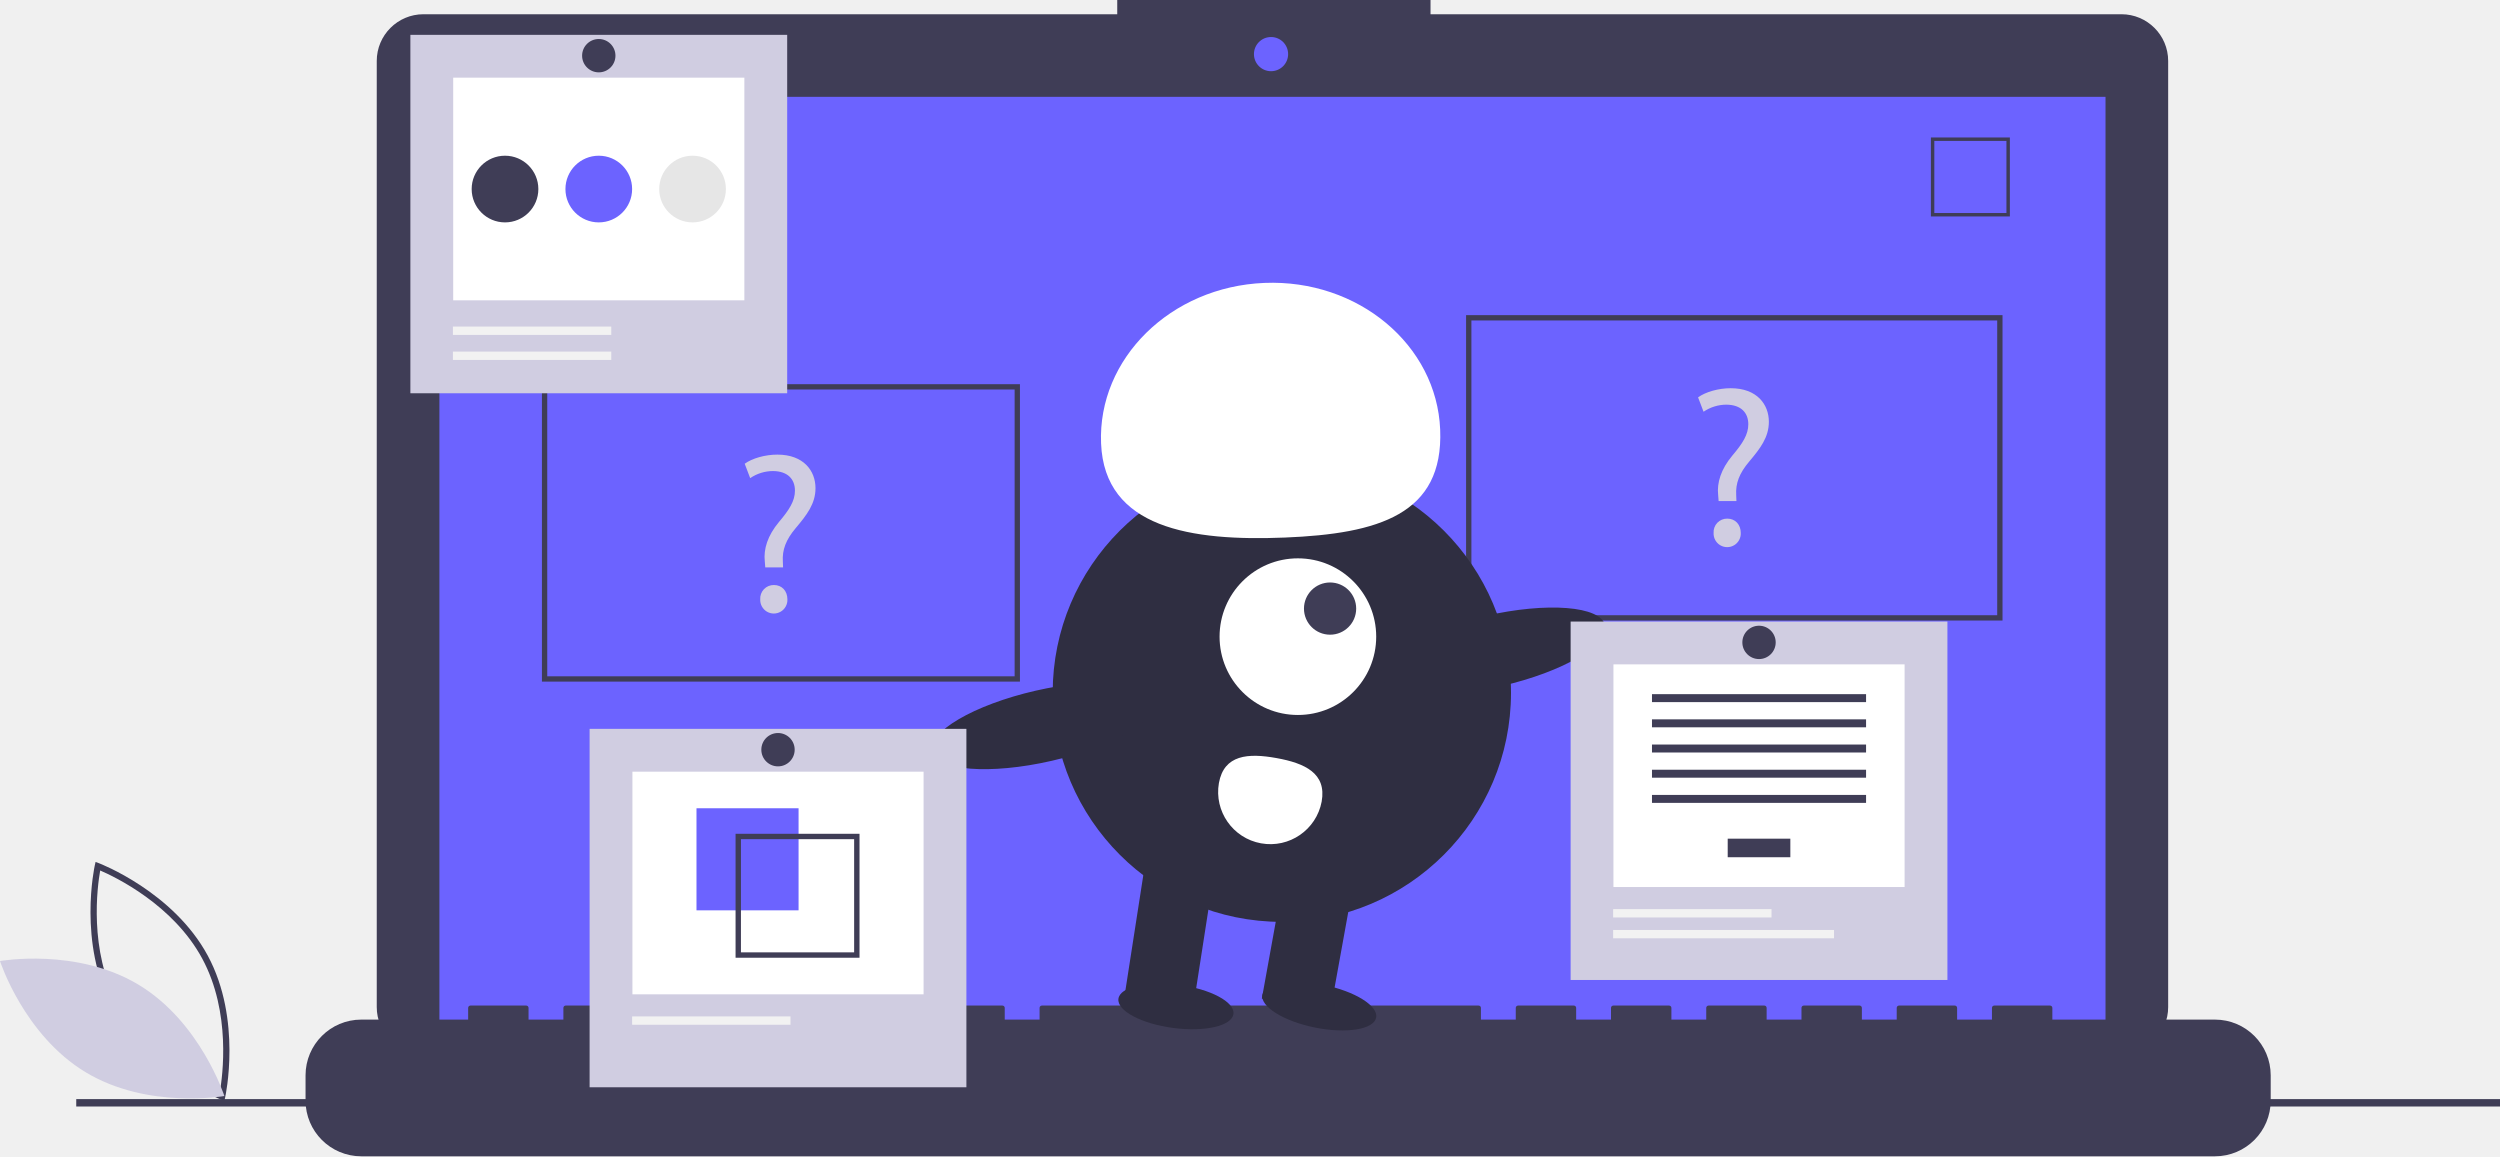
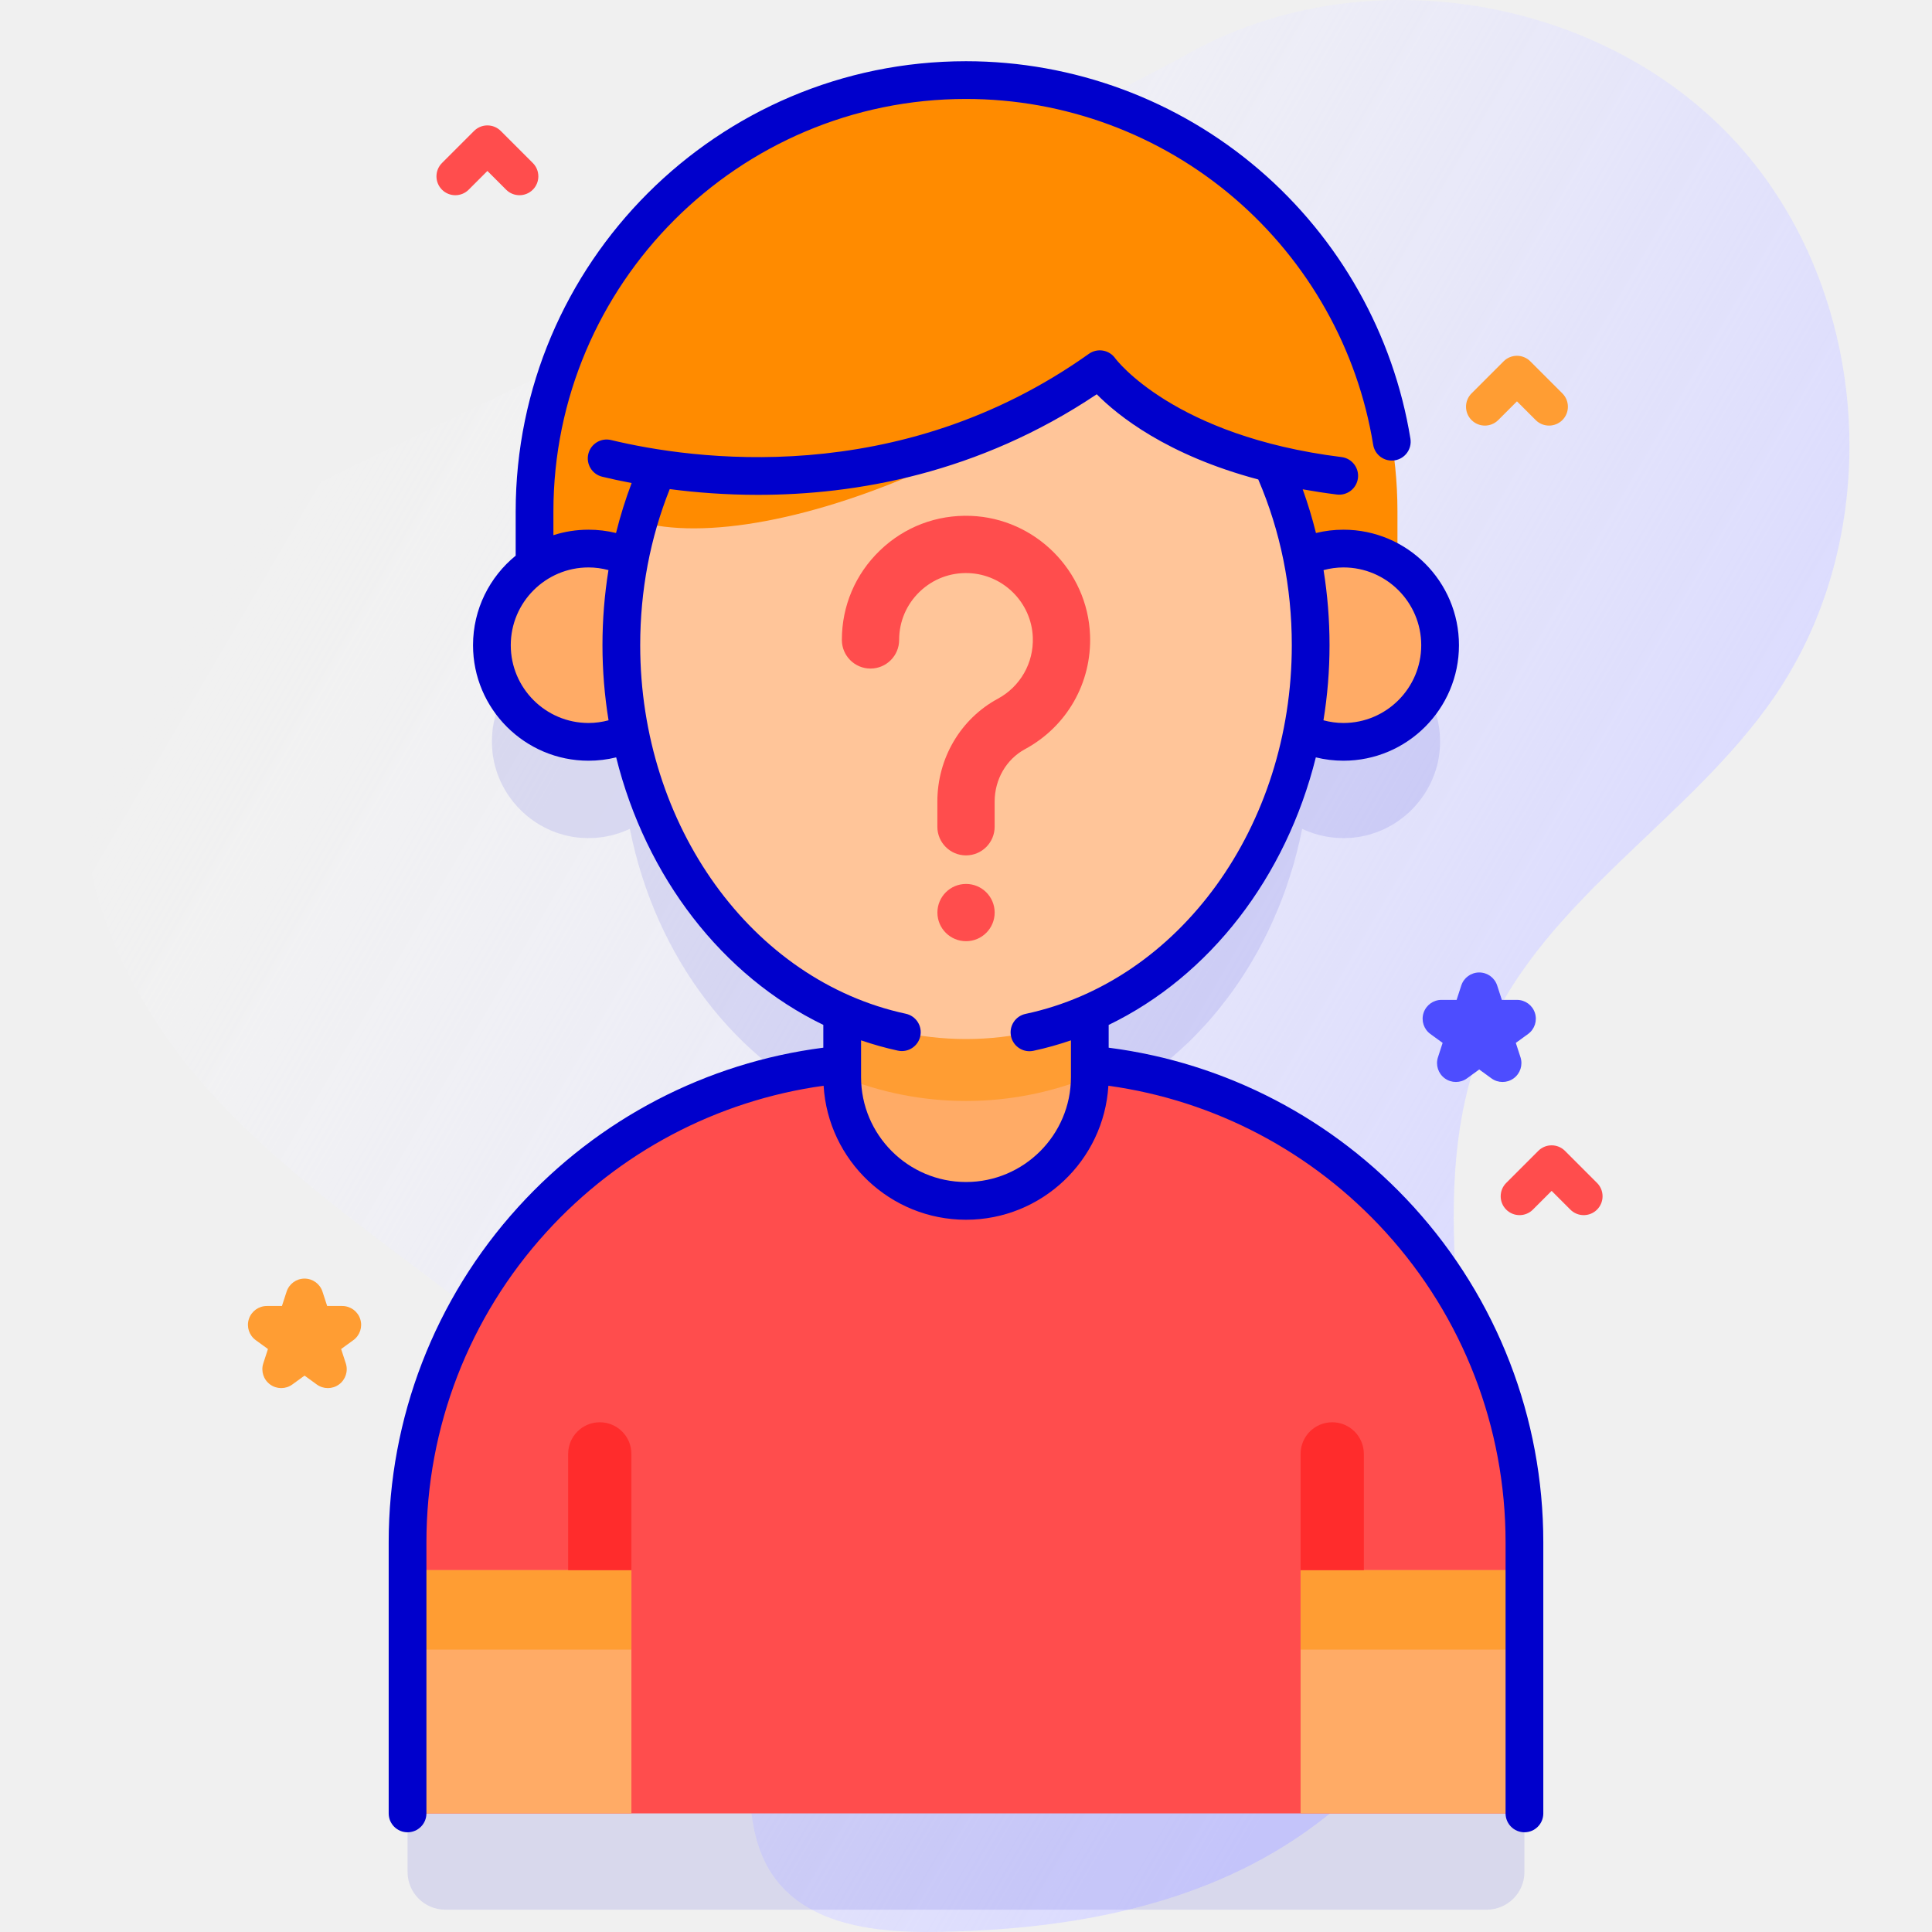
- <svg xmlns="http://www.w3.org/2000/svg" id="e18ebc6e-17e0-463f-bef8-5e03a9b69a2f" data-name="Layer 1" width="941.404" height="435.42" viewBox="0 0 941.404 435.42">
-   <path d="M213.791,646.813l-1.267-.475c-.278-.105-27.993-10.723-40.975-34.799-12.983-24.077-6.626-53.067-6.56-53.356l.299-1.32,1.267.475c.278.105,27.992,10.723,40.975,34.799,12.983,24.077,6.626,53.067,6.56,53.356Zm-40.163-36.395c10.976,20.357,32.877,30.791,38.426,33.174,1.055-5.947,4.364-29.997-6.603-50.334-10.965-20.335-32.874-30.786-38.426-33.174C165.97,566.035,162.662,590.082,173.628,610.418Z" transform="translate(-129.2979 -232.2899)" fill="#3f3d56" />
-   <path d="M181.471,603.093c23.331,14.037,32.317,41.918,32.317,41.918s-28.842,5.123-52.173-8.914-32.317-41.918-32.317-41.918S158.14,589.057,181.471,603.093Z" transform="translate(-129.2979 -232.2899)" fill="#d0cde1" />
-   <path d="M928.148,237.652H667.979v-5.362h-117.971v5.362H288.766a17.599,17.599,0,0,0-17.599,17.599V611.503a17.599,17.599,0,0,0,17.599,17.599H928.148A17.599,17.599,0,0,0,945.747,611.503V255.251A17.599,17.599,0,0,0,928.148,237.652Z" transform="translate(-129.2979 -232.2899)" fill="#3f3d56" />
-   <rect x="165.464" y="36.464" width="627.391" height="353.913" fill="#6c63ff" />
-   <circle cx="478.623" cy="20.377" r="6.435" fill="#6c63ff" />
-   <path d="M886.136,313.797h-29.74V284.057h29.74Zm-28.447-1.293h27.154V285.35H857.689Z" transform="translate(-129.2979 -232.2899)" fill="#3f3d56" />
-   <path d="M963.363,616.232H902.133v-4.412a.875.875,0,0,0-.875-.875H880.266a.875.875,0,0,0-.875.875v4.412H866.271v-4.412a.875.875,0,0,0-.875-.875H844.403a.875.875,0,0,0-.875.875v4.412H830.408v-4.412a.875.875,0,0,0-.875-.875H808.54a.875.875,0,0,0-.875.875v4.412H794.545v-4.412a.875.875,0,0,0-.875-.875H772.677a.875.875,0,0,0-.875.875v4.412H758.682v-4.412a.875.875,0,0,0-.875-.875h-20.993a.875.875,0,0,0-.875.875v4.412H722.819v-4.412a.875.875,0,0,0-.875-.875H700.951a.875.875,0,0,0-.875.875v4.412H686.956v-4.412a.875.875,0,0,0-.875-.875H521.637a.875.875,0,0,0-.875.875v4.412H507.642v-4.412a.875.875,0,0,0-.875-.875H485.774a.875.875,0,0,0-.875.875v4.412H471.779v-4.412a.875.875,0,0,0-.875-.875H449.911a.875.875,0,0,0-.875.875v4.412H435.916v-4.412a.875.875,0,0,0-.875-.875H414.048a.875.875,0,0,0-.875.875v4.412H400.053v-4.412a.875.875,0,0,0-.875-.875H378.185a.875.875,0,0,0-.875.875v4.412H364.19v-4.412a.875.875,0,0,0-.875-.875H342.323a.875.875,0,0,0-.875.875v4.412H328.327v-4.412a.875.875,0,0,0-.875-.875h-20.993a.875.875,0,0,0-.875.875v4.412h-40.236a20.993,20.993,0,0,0-20.993,20.993v9.492a20.993,20.993,0,0,0,20.993,20.993H963.363a20.993,20.993,0,0,0,20.993-20.993v-9.492A20.993,20.993,0,0,0,963.363,616.232Z" transform="translate(-129.2979 -232.2899)" fill="#3f3d56" />
-   <rect x="28.711" y="413.883" width="912.693" height="2.785" fill="#3f3d56" />
-   <path d="M883.37,465.961h-202v-115h202Zm-200-2h198v-111h-198Z" transform="translate(-129.2979 -232.2899)" fill="#3f3d56" />
-   <path d="M513.37,488.961h-180v-112h180Zm-178-2h176v-108h-176Z" transform="translate(-129.2979 -232.2899)" fill="#3f3d56" />
-   <path d="M417.464,445.961l-.172-2.236c-.516-4.644,1.032-9.718,5.332-14.877,3.87-4.559,6.02-7.912,6.02-11.782,0-4.386-2.752-7.31-8.17-7.396a15.28,15.28,0,0,0-8.686,2.666l-2.064-5.418c2.838-2.064,7.74-3.44,12.298-3.44,9.89,0,14.362,6.106,14.362,12.642,0,5.849-3.268,10.062-7.396,14.964-3.784,4.472-5.16,8.256-4.902,12.642l.086,2.236Zm-1.892,12.04a5.084,5.084,0,0,1,5.16-5.418c3.01,0,5.074,2.235,5.074,5.418a5.121,5.121,0,1,1-10.234,0Z" transform="translate(-129.2979 -232.2899)" fill="#d0cde1" />
-   <path d="M776.464,420.961l-.172-2.236c-.516-4.644,1.032-9.718,5.332-14.877,3.87-4.559,6.02-7.912,6.02-11.782,0-4.386-2.752-7.31-8.17-7.396a15.28,15.28,0,0,0-8.686,2.666l-2.064-5.418c2.838-2.064,7.74-3.44,12.298-3.44,9.89,0,14.362,6.106,14.362,12.642,0,5.849-3.268,10.062-7.396,14.964-3.784,4.472-5.16,8.256-4.902,12.642l.086,2.236Zm-1.892,12.04a5.084,5.084,0,0,1,5.16-5.418c3.01,0,5.074,2.235,5.074,5.418a5.121,5.121,0,1,1-10.234,0Z" transform="translate(-129.2979 -232.2899)" fill="#d0cde1" />
-   <circle cx="482.693" cy="260.849" r="86.292" fill="#2f2e41" />
-   <polygon points="449.365 379.018 423.568 374.348 431.935 320.484 457.731 325.154 449.365 379.018" fill="#2f2e41" />
-   <rect x="608.432" y="564.073" width="26.215" height="46.969" transform="translate(-14.69358 -333.6098) rotate(10.26106)" fill="#2f2e41" />
-   <ellipse cx="626.082" cy="611.196" rx="8.192" ry="21.846" transform="translate(-226.2152 871.6648) rotate(-78.58697)" fill="#2f2e41" />
-   <ellipse cx="572.111" cy="611.257" rx="8.192" ry="21.846" transform="translate(-238.2839 865.8482) rotate(-82.4537)" fill="#2f2e41" />
-   <circle cx="488.734" cy="239.741" r="29.492" fill="#fff" />
-   <circle cx="500.856" cy="229.17" r="9.831" fill="#3f3d56" />
-   <path d="M543.919,399.262c-1.298-31.947,26.236-59.006,61.498-60.438s64.899,23.304,66.197,55.251-23.214,39.205-58.476,40.638S545.216,431.209,543.919,399.262Z" transform="translate(-129.2979 -232.2899)" fill="#fff" />
-   <ellipse cx="691.67" cy="477.418" rx="43.146" ry="13.545" transform="translate(-218.4794 -65.68735) rotate(-12.9101)" fill="#2f2e41" />
-   <ellipse cx="522.282" cy="505.587" rx="43.146" ry="13.545" transform="translate(-229.0548 -102.8204) rotate(-12.9101)" fill="#2f2e41" />
-   <path d="M588.291,527.145A19.662,19.662,0,0,0,626.985,534.15c1.934-10.685-6.327-14.466-17.012-16.4S590.225,516.46,588.291,527.145Z" transform="translate(-129.2979 -232.2899)" fill="#fff" />
-   <rect x="154.535" y="13.122" width="141.887" height="134.967" fill="#d0cde1" />
-   <rect x="170.658" y="29.246" width="109.64" height="83.842" fill="#fff" />
-   <rect x="170.55" y="122.979" width="59.637" height="3.139" fill="#f2f2f2" />
-   <rect x="170.55" y="132.396" width="59.637" height="3.139" fill="#f2f2f2" />
-   <circle cx="190.167" cy="71.19" r="12.555" fill="#3f3d56" />
-   <circle cx="225.478" cy="71.19" r="12.555" fill="#6c63ff" />
-   <circle cx="260.789" cy="71.19" r="12.555" fill="#e6e6e6" />
-   <circle cx="225.478" cy="20.969" r="6.278" fill="#3f3d56" />
-   <rect x="222.022" y="274.459" width="141.887" height="134.967" fill="#d0cde1" />
-   <rect x="238.146" y="290.582" width="109.64" height="83.842" fill="#fff" />
-   <rect x="262.272" y="304.361" width="38.437" height="38.437" fill="#6c63ff" />
-   <path d="M406.284,546.262V592.936h46.674V546.262Zm44.649,44.649H408.308V548.287H450.933Z" transform="translate(-129.2979 -232.2899)" fill="#3f3d56" />
-   <rect x="238.037" y="382.747" width="59.637" height="3.139" fill="#f2f2f2" />
-   <circle cx="292.966" cy="282.306" r="6.278" fill="#3f3d56" />
-   <rect x="591.437" y="234.053" width="141.887" height="134.967" fill="#d0cde1" />
-   <rect x="607.56" y="250.176" width="109.64" height="83.842" fill="#fff" />
-   <rect x="650.587" y="315.812" width="23.587" height="6.99" fill="#3f3d56" />
-   <rect x="622.072" y="261.393" width="80.617" height="2.996" fill="#3f3d56" />
-   <rect x="622.072" y="270.879" width="80.617" height="2.996" fill="#3f3d56" />
-   <rect x="622.072" y="280.365" width="80.617" height="2.996" fill="#3f3d56" />
-   <rect x="622.072" y="289.851" width="80.617" height="2.996" fill="#3f3d56" />
-   <rect x="622.072" y="299.337" width="80.617" height="2.996" fill="#3f3d56" />
-   <rect x="607.451" y="342.341" width="59.637" height="3.139" fill="#f2f2f2" />
-   <rect x="607.451" y="350.187" width="83.178" height="3.139" fill="#f2f2f2" />
-   <circle cx="662.38" cy="241.9" r="6.278" fill="#3f3d56" />
+ <svg xmlns="http://www.w3.org/2000/svg" id="Capa_1" enable-background="new 0 0 512 512" height="512" viewBox="0 0 512 512" width="512">
+   <linearGradient id="SVGID_1_" gradientUnits="userSpaceOnUse" x1="26.124" x2="516.11" y1="86.624" y2="373.657">
+     <stop offset=".102" stop-color="#fff" stop-opacity="0" />
+     <stop offset=".319" stop-color="#eef" stop-opacity=".302" />
+     <stop offset=".598" stop-color="#dedeff" stop-opacity=".691" />
+     <stop offset=".821" stop-color="#d9d9ff" />
+   </linearGradient>
+   <g>
+     <g>
+       <path d="m460.449 38.121c-35.472-39.195-98.702-49.759-144.99-24.225-37.141 20.489-182.114 90.687-222.165 109.717-28.074 13.339-56.099 32.387-66.854 61.55-13.023 35.316 3.472 75.506 28.607 103.526s58.084 47.65 86.78 72.01 54.446 56.541 56.48 94.127c.797 14.736-1.711 31.064 7.061 42.932 9.236 12.494 26.951 14.442 42.486 14.227 26.353-.364 53.061-3.942 77.144-14.649s45.428-29.139 55.877-53.335c22.792-52.778-10.039-117.431 13.122-170.047 15.83-35.961 53.83-56.808 76.136-89.153 30.012-43.519 25.788-107.486-9.684-146.68z" fill="url(#SVGID_1_)" />
+     </g>
+     <g>
+       <path d="m398.189 286.734c-1.031 0-2.063-.318-2.939-.955l-3.24-2.355-3.242 2.355c-1.752 1.273-4.125 1.273-5.877 0-1.753-1.273-2.486-3.53-1.816-5.59l1.237-3.811-3.241-2.355c-1.752-1.273-2.485-3.53-1.815-5.59.669-2.06 2.589-3.455 4.755-3.455h4.006l1.239-3.811c.669-2.06 2.589-3.455 4.755-3.455 2.166 0 4.086 1.395 4.755 3.455l1.238 3.811h4.007c2.166 0 4.086 1.395 4.755 3.455.67 2.06-.063 4.317-1.816 5.59l-3.241 2.355 1.237 3.81c.67 2.06-.063 4.317-1.816 5.59-.878.638-1.909.956-2.941.956z" fill="#4d4dff" />
+       <path d="m86.888 367.86c-1.031 0-2.063-.318-2.939-.955l-3.241-2.355-3.242 2.355c-1.753 1.272-4.125 1.273-5.878 0-1.752-1.273-2.486-3.53-1.816-5.59l1.238-3.81-3.241-2.355c-1.752-1.273-2.486-3.53-1.816-5.59s2.589-3.455 4.755-3.455h4.006l1.238-3.811c.669-2.06 2.589-3.455 4.755-3.455 2.167 0 4.086 1.395 4.755 3.455l1.238 3.811h4.007c2.166 0 4.086 1.395 4.755 3.455s-.064 4.317-1.816 5.59l-3.242 2.354 1.238 3.81c.669 2.06-.064 4.317-1.816 5.59-.875.638-1.907.956-2.938.956z" fill="#ff9d33" />
+       <path d="m419.697 322.024c-1.279 0-2.56-.488-3.535-1.464l-4.965-4.964-4.965 4.964c-1.951 1.952-5.119 1.952-7.07 0-1.953-1.953-1.953-5.119 0-7.071l8.5-8.5c1.951-1.952 5.119-1.952 7.07 0l8.5 8.5c1.953 1.953 1.953 5.119 0 7.071-.975.976-2.255 1.464-3.535 1.464z" fill="#ff4d4d" />
+       <path d="m410.51 112.788c-1.279 0-2.56-.488-3.535-1.464l-4.965-4.964-4.965 4.964c-1.951 1.952-5.119 1.952-7.07 0-1.953-1.953-1.953-5.119 0-7.071l8.5-8.5c1.951-1.952 5.119-1.952 7.07 0l8.5 8.5c1.953 1.953 1.953 5.119 0 7.071-.976.976-2.256 1.464-3.535 1.464z" fill="#ff9d33" />
+       <path d="m137.667 51.734c-1.28 0-2.559-.488-3.536-1.464l-4.964-4.964-4.964 4.964c-1.953 1.952-5.118 1.952-7.071 0-1.953-1.953-1.953-5.119 0-7.071l8.5-8.5c1.953-1.952 5.118-1.952 7.071 0l8.5 8.5c1.953 1.953 1.953 5.119 0 7.071-.976.976-2.256 1.464-3.536 1.464z" fill="#ff4d4d" />
+       <g>
+         <path d="m288.81 307.641v-13.718c28.102-12.364 49.504-40.141 56.27-74.27 3.856 1.827 8.24 2.724 12.862 2.387 12.55-.914 22.732-11.101 23.632-23.652.69-9.617-3.934-18.206-11.234-23.133v-14.18c0-63.149-51.192-114.341-114.341-114.341-63.149 0-114.341 51.192-114.341 114.341v14.179c-7.3 4.927-11.924 13.517-11.234 23.134.901 12.551 11.083 22.738 23.633 23.651 4.623.336 9.005-.56 12.862-2.387 6.766 34.129 28.168 61.906 56.27 74.27v13.718c-64.611 6.04-115.183 60.41-115.183 126.6v61.843c0 5.523 4.477 10 10 10h275.987c5.523 0 10-4.477 10-10v-61.843c0-66.189-50.572-120.559-115.183-126.599z" fill="#00c" opacity=".1" />
+         <g>
+           <g>
+             <path d="m403.993 480.573h-295.986v-71.843c0-70.232 56.934-127.166 127.166-127.166h41.654c70.232 0 127.166 56.934 127.166 127.166z" fill="#ff4d4d" />
+             <path d="m108.007 416.11h59.321v64.463h-59.321z" fill="#ffab66" />
+             <path d="m344.672 416.11h59.321v64.463h-59.321z" fill="#ffab66" />
+             <path d="m108.007 416.11h59.321v21.049h-59.321z" fill="#ff9d33" />
+             <path d="m344.672 416.11h59.321v21.049h-59.321z" fill="#ff9d33" />
+             <g fill="#ff2c2c">
+               <path d="m167.328 416.11v-30.813c0-4.628-3.752-8.38-8.38-8.38-4.628 0-8.38 3.752-8.38 8.38v30.813z" />
+               <path d="m361.432 416.11v-30.813c0-4.628-3.752-8.38-8.38-8.38-4.628 0-8.38 3.752-8.38 8.38v30.813z" />
+             </g>
+           </g>
+           <path d="m288.81 237.144v48.29c0 18.12-14.69 32.81-32.81 32.81s-32.81-14.69-32.81-32.81v-48.29z" fill="#ffab66" />
+           <path d="m288.81 237.144v48.255c-10.27 4.13-21.31 6.37-32.81 6.37s-22.54-2.24-32.81-6.37v-48.255z" fill="#ff9d33" />
+           <g>
+             <path d="m370.341 177.354v-41.791c0-63.149-51.192-114.341-114.341-114.341-63.149 0-114.341 51.192-114.341 114.341v41.791z" fill="#ff8b00" />
+             <g fill="#ffab66">
+               <circle cx="356.031" cy="170.987" r="25.611" />
+               <circle cx="155.968" cy="170.987" r="25.611" />
+             </g>
+             <ellipse cx="256" cy="170.987" fill="#ffc599" rx="91.34" ry="104.367" />
+             <g>
+               <g>
+                 <path d="m256 226.686c-4.192 0-7.59-3.398-7.59-7.59v-6.652c0-11.473 6.133-21.919 16.006-27.262 5.989-3.241 9.548-9.485 9.289-16.295-.349-9.187-7.819-16.657-17.007-17.006-4.878-.187-9.484 1.569-12.984 4.938-3.503 3.372-5.432 7.906-5.432 12.766 0 4.192-3.398 7.59-7.59 7.59s-7.59-3.398-7.59-7.59c0-9.024 3.581-17.442 10.083-23.702 6.5-6.258 15.054-9.515 24.089-9.172 17.071.649 30.952 14.529 31.6 31.6.479 12.63-6.124 24.21-17.234 30.222-4.965 2.687-8.05 8.018-8.05 13.911v6.652c.001 4.192-3.398 7.59-7.59 7.59z" fill="#ff4d4d" />
+               </g>
+               <circle cx="256.01" cy="241.84" fill="#ff4d4d" r="7.587" />
+             </g>
+             <path d="m292.85 57.39h-77.352c-34.273 0-62.056 27.783-62.056 62.056s72.744 24.83 138.023-21.601c0 0 15.717 22.307 63.441 28.248v-6.647c0-34.272-27.784-62.056-62.056-62.056z" fill="#ff8b00" />
+             <path d="m374.657 319.863c-21.199-23.325-49.797-38.226-80.848-42.214v-6.034c26.831-12.97 47.017-39.199 54.9-70.904 2.381.586 4.829.886 7.322.886 16.879 0 30.611-13.732 30.611-30.611s-13.732-30.611-30.611-30.611c-2.481 0-4.917.298-7.287.878-.975-3.922-2.147-7.785-3.517-11.582 2.894.522 5.905.99 9.061 1.383 2.745.336 5.238-1.604 5.58-4.344.341-2.74-1.604-5.238-4.344-5.58-44.556-5.547-59.843-25.987-59.973-26.166-.766-1.087-1.934-1.824-3.244-2.049-1.312-.226-2.657.083-3.741.854-50.583 35.979-105.405 27.962-126.625 22.845-2.686-.646-5.386 1.005-6.033 3.689-.647 2.685 1.004 5.385 3.689 6.033 2.253.543 4.864 1.117 7.79 1.672-1.635 4.331-3.015 8.748-4.133 13.244-2.37-.58-4.806-.877-7.286-.877-3.245 0-6.372.512-9.31 1.452v-6.264c0-60.291 49.05-109.341 109.341-109.341 26.108 0 51.382 9.351 71.164 26.331 19.573 16.799 32.622 39.992 36.742 65.305.445 2.725 3.006 4.577 5.739 4.132 2.726-.444 4.575-3.013 4.131-5.738-4.498-27.637-18.739-52.954-40.099-71.287-21.593-18.535-49.18-28.742-77.676-28.742-65.805 0-119.341 53.536-119.341 119.341v11.692c-6.891 5.618-11.302 14.168-11.302 23.731 0 16.879 13.732 30.611 30.611 30.611 2.495 0 4.944-.301 7.326-.887 7.886 31.689 28.074 57.922 54.895 70.896v6.042c-31.05 3.988-59.648 18.889-80.848 42.214-22.142 24.361-34.335 55.921-34.335 88.867v71.843c0 2.761 2.239 5 5 5s5-2.239 5-5v-71.843c0-30.453 11.271-59.624 31.736-82.141 19.324-21.262 45.293-34.947 73.524-38.857 1.192 19.782 17.657 35.513 37.734 35.513s36.541-15.73 37.733-35.513c28.23 3.91 54.2 17.596 73.525 38.857 20.465 22.517 31.735 51.688 31.735 82.141v71.843c0 2.761 2.238 5 5 5s5-2.239 5-5v-71.843c0-32.946-12.194-64.506-34.336-88.867zm-18.626-169.487c11.365 0 20.611 9.246 20.611 20.611s-9.246 20.611-20.611 20.611c-1.812 0-3.582-.255-5.3-.711 1.052-6.471 1.609-13.123 1.609-19.9 0-6.759-.536-13.402-1.585-19.906 1.711-.453 3.472-.705 5.276-.705zm-200.062 41.222c-11.365 0-20.611-9.246-20.611-20.611s9.246-20.611 20.611-20.611c1.804 0 3.567.252 5.279.705-1.051 6.508-1.588 13.151-1.588 19.906 0 6.776.559 13.427 1.612 19.899-1.72.457-3.491.712-5.303.712zm100.031 121.646c-15.334 0-27.81-12.476-27.81-27.81v-9.732c3.183 1.085 6.431 2.012 9.756 2.728.354.076.708.113 1.057.113 2.306 0 4.379-1.604 4.883-3.949.581-2.7-1.137-5.359-3.836-5.94-40.787-8.774-70.39-49.849-70.39-97.666 0-14.463 2.635-28.368 7.826-41.37 6.858.893 14.74 1.523 23.373 1.523 25.872 0 58.41-5.638 89.792-26.657 5.535 5.607 18.563 16.137 42.803 22.58 5.892 13.716 8.887 28.487 8.887 43.924 0 47.916-29.674 89.006-70.558 97.704-2.701.575-4.425 3.23-3.851 5.931.5 2.35 2.575 3.96 4.886 3.96.345 0 .694-.036 1.045-.11 3.391-.721 6.703-1.664 9.947-2.769v9.731c0 15.334-12.476 27.809-27.81 27.809z" fill="#00c" />
+           </g>
+         </g>
+       </g>
+     </g>
+   </g>
</svg>
